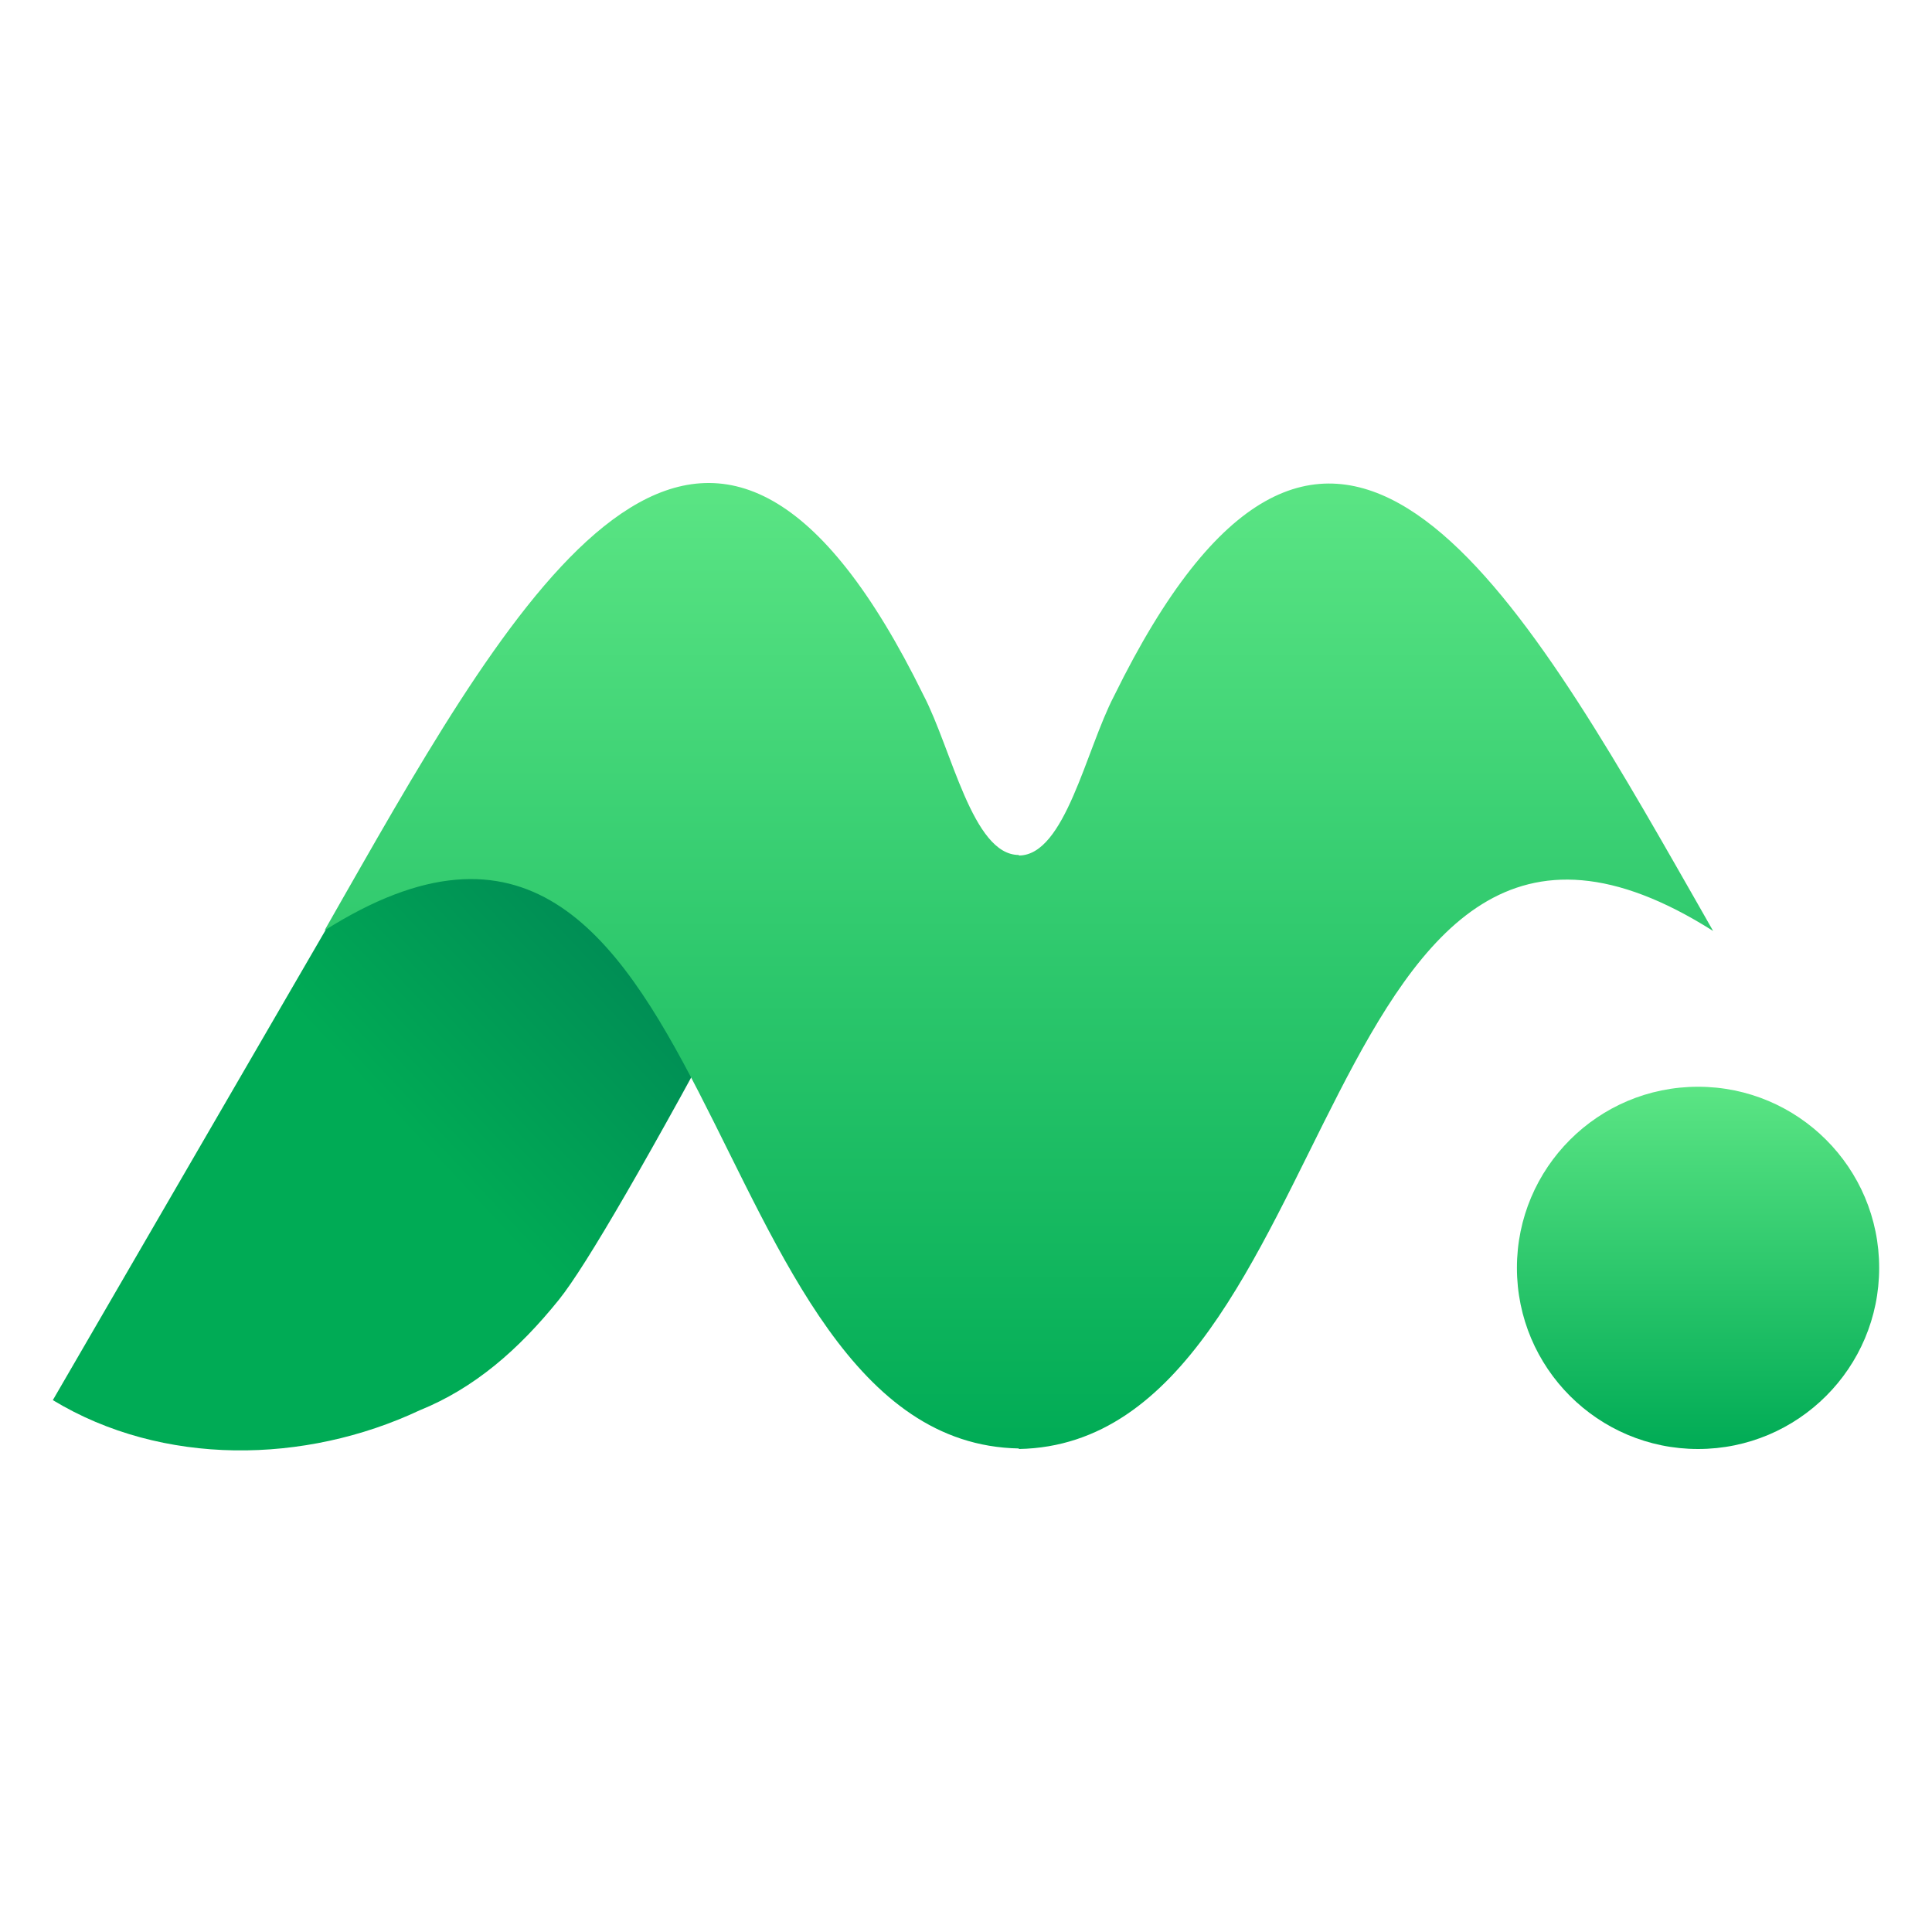
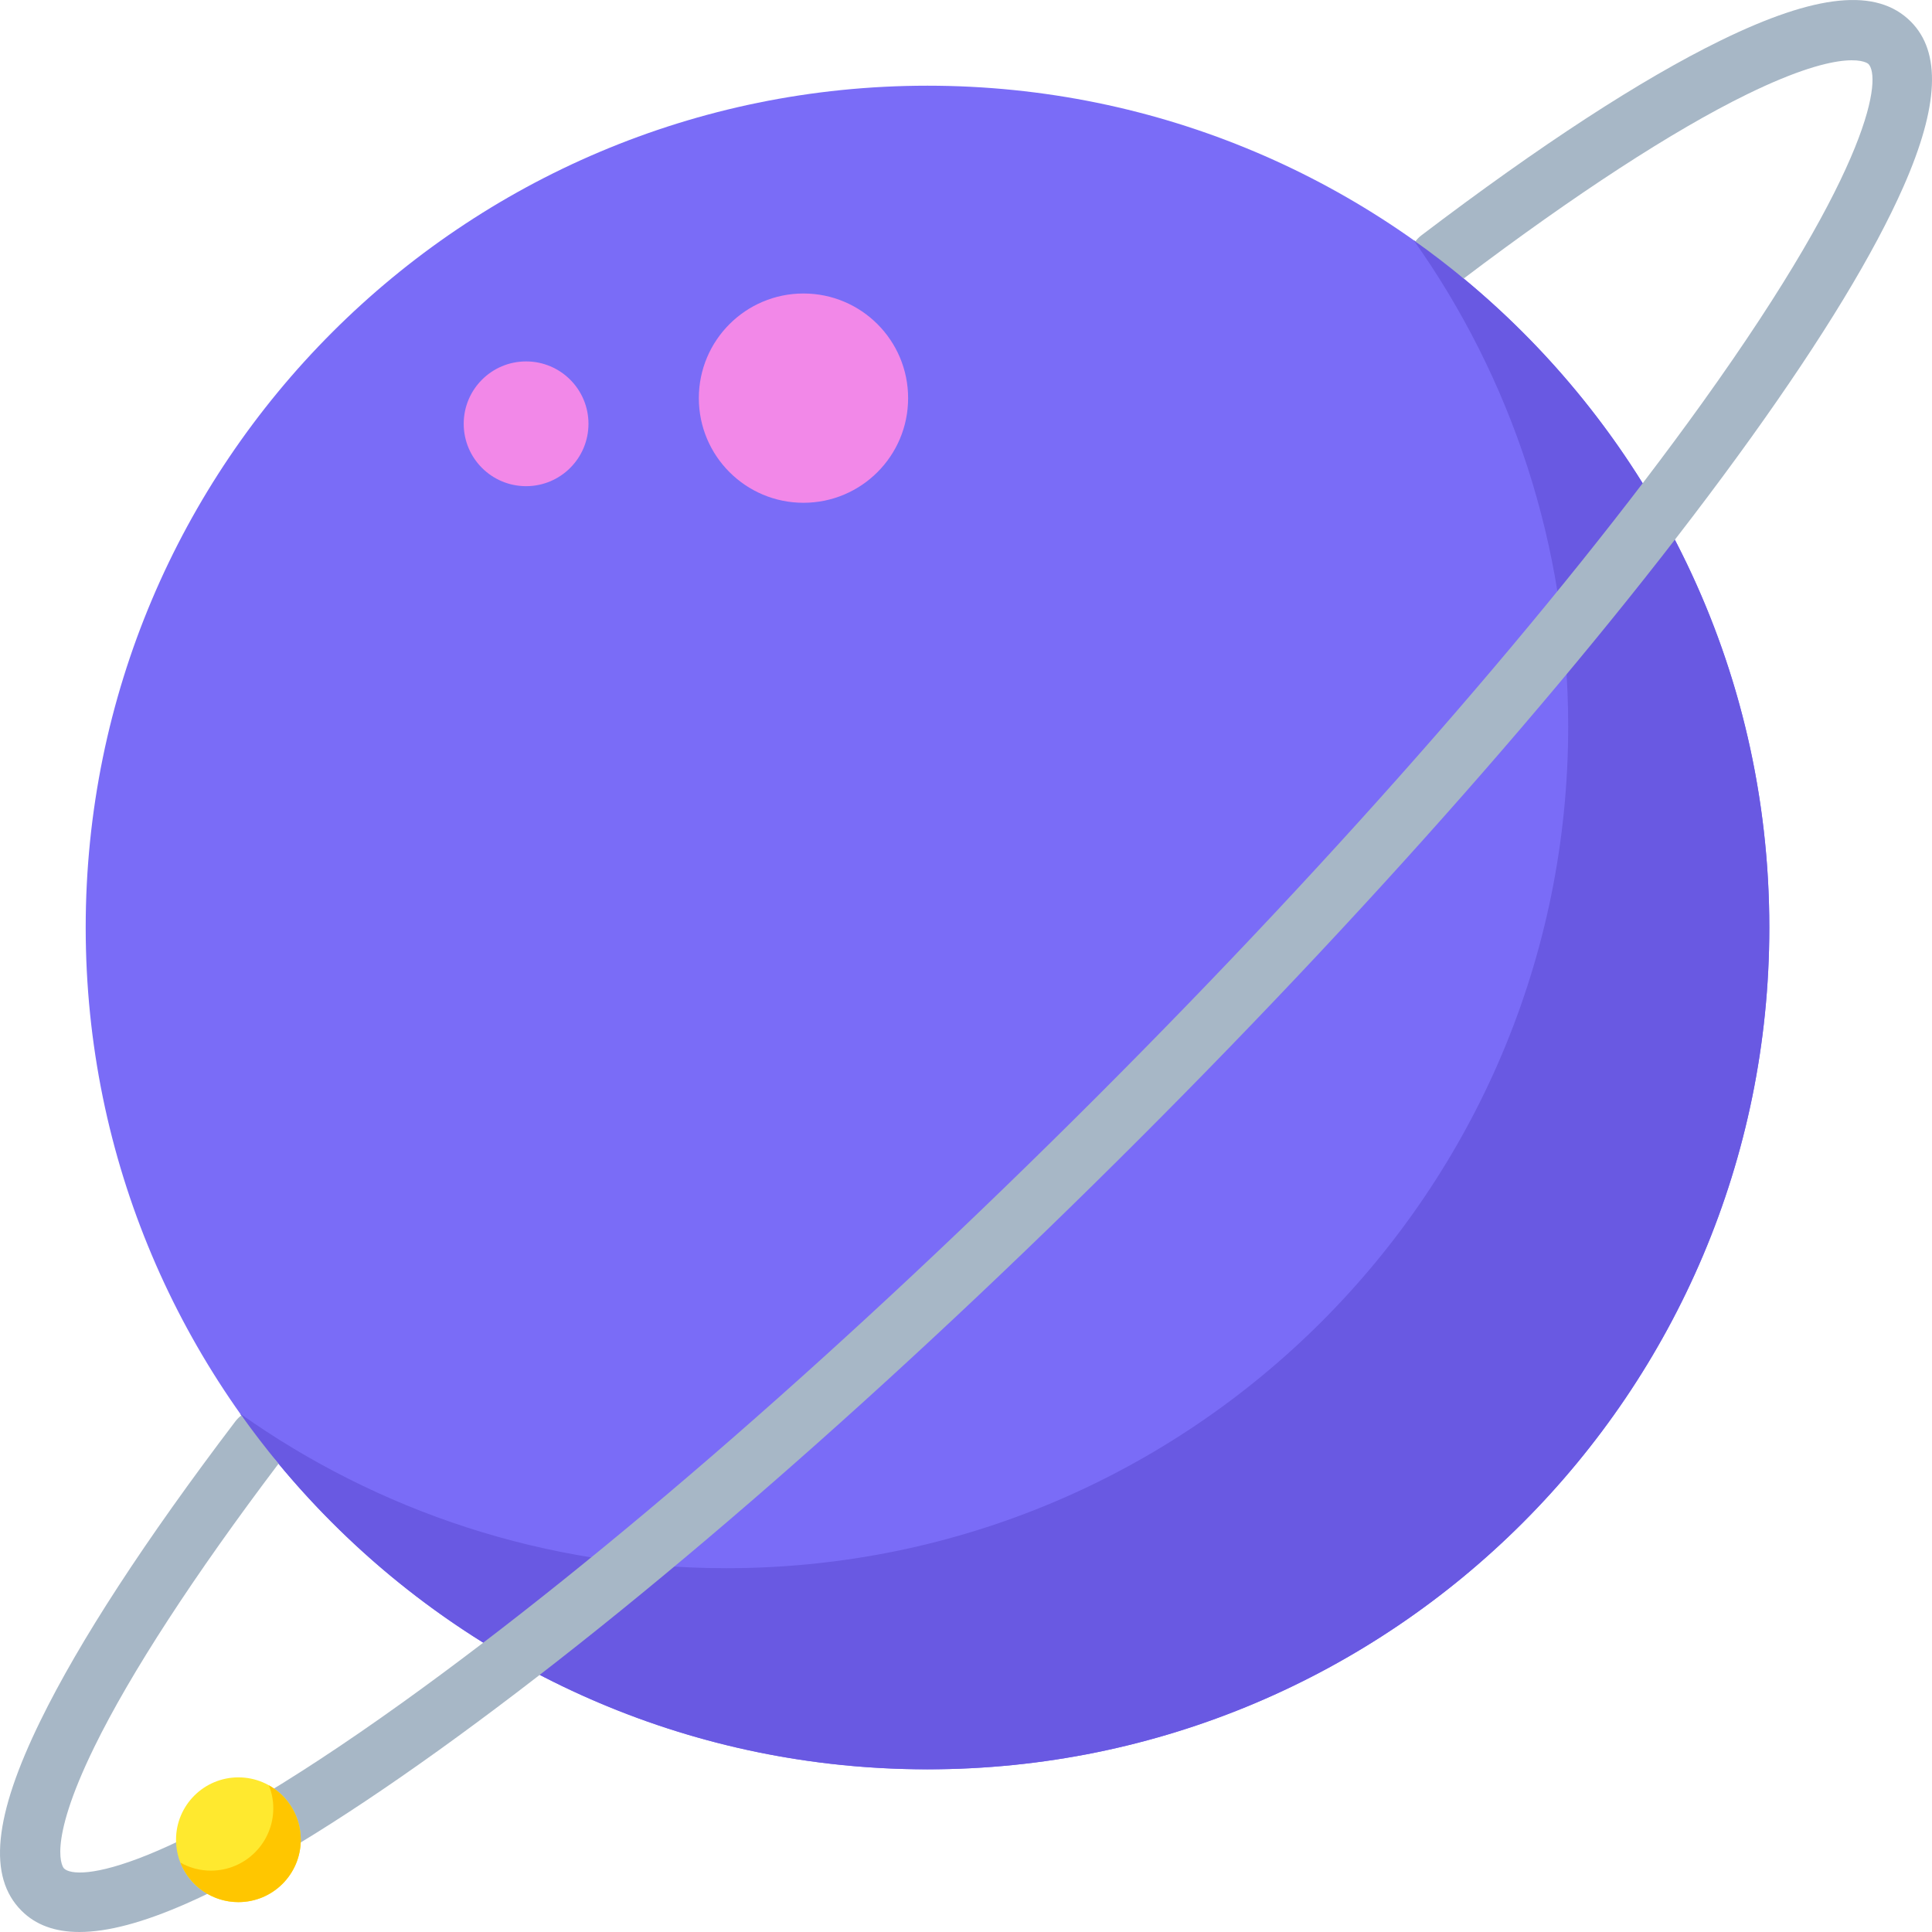
- <svg xmlns="http://www.w3.org/2000/svg" height="512" viewBox="0 0 512 512" width="512">
-   <linearGradient id="a" x1="100%" x2="50%" y1="5.663%" y2="50%">
-     <stop offset="0" stop-color="#007b55" />
-     <stop offset="1" stop-color="#00ab55" />
-   </linearGradient>
-   <linearGradient id="b" x1="50%" x2="50%" y1="0%" y2="100%">
-     <stop offset="0" stop-color="#5be584" />
-     <stop offset="1" stop-color="#00ab55" />
-   </linearGradient>
-   <g fill="none" fill-rule="evenodd" transform="translate(14 128)">
-     <path d="m92.807 83.107c44.289 22.889 46.308 23.935 46.401 23.98.012.009.642.333 44.793 23.153-26.072 48.54-42.693 77.266-49.868 86.179-10.759 13.37-22.495 23.493-36.93 29.334-30.346 14.262-68.07 14.929-97.202-2.704z" fill="url(#a)" />
-     <g fill="url(#b)">
-       <path d="m430.31 101.726c-46.271-80.956-94.1-157.228-149.043-45.344-7.516 14.383-12.995 42.337-25.267 42.337v-.142c-12.272 0-17.749-27.953-25.265-42.337-54.945-111.885-102.774-35.612-149.045 45.344-3.482 6.105-6.827 11.932-9.69 16.996 106.038-67.127 97.11 135.666 184 137.278v.142c86.891-1.611 77.962-204.405 184-137.28-2.861-5.062-6.206-10.889-9.69-16.994" />
-       <path d="m436 256c26.509 0 48-21.491 48-48s-21.491-48-48-48-48 21.491-48 48 21.491 48 48 48" />
-     </g>
+ <svg xmlns="http://www.w3.org/2000/svg" version="1.1" id="Capa_1" x="0px" y="0px" viewBox="0 0 512 512" style="enable-background:new 0 0 512 512;" xml:space="preserve">
+   <circle style="fill:#7A6CF7;" cx="245.8" cy="245.801" r="223.09" />
+   <path style="fill:#6959E2;" d="M374.637,63.659c25.789,36.391,40.95,80.845,40.95,128.841c0,123.208-99.88,223.088-223.088,223.088  c-47.997,0-92.451-15.16-128.841-40.949c1.777,2.508,2.605,5.978,4.482,8.408c1.445,1.871,3.92,2.719,5.423,4.542  c40.916,49.645,102.878,81.297,172.234,81.297c123.208,0,223.088-99.88,223.088-223.088c0-69.26-31.564-131.145-81.09-172.063  c-1.675-1.384-3.37-4.744-5.086-6.079C380.065,65.597,377.374,65.598,374.637,63.659z" />
+   <g>
+     <circle style="fill:#F288E8;" cx="212.93" cy="105.511" r="27.731" />
+     <circle style="fill:#F288E8;" cx="139.42" cy="112.311" r="16.531" />
  </g>
+   <path style="fill:#A7B7C6;" d="M506.37,5.708c-8.991-8.991-25.009-7.391-50.408,5.036c-21.072,10.31-47.752,27.685-79.297,51.642  c-0.616,0.468-1.139,1.011-1.578,1.602c4.387,3.126,8.661,6.399,12.804,9.827c29.616-22.391,55.544-39.258,75.052-48.804  c26.729-13.078,32.144-8.124,32.195-8.072c3.309,3.309,1.845,25.908-44.062,89.88c-38.377,53.48-95.348,118.769-160.418,183.839  S160.299,412.7,106.819,451.077c-63.97,45.905-86.57,47.37-89.88,44.061c-0.052-0.052-5.006-5.467,8.072-32.195  c9.546-19.509,26.414-45.438,48.805-75.055c-3.427-4.143-6.711-8.408-9.836-12.795c-0.589,0.437-1.129,0.958-1.595,1.571  c-23.956,31.546-41.331,58.225-51.642,79.297c-12.427,25.399-14.028,41.417-5.036,50.408c3.752,3.752,8.838,5.63,15.339,5.63  c7.52,0,16.935-2.513,28.369-7.547c17.62-7.755,40.049-21.372,66.665-40.471c54.16-38.865,120.148-96.43,185.81-162.092  s123.227-131.65,162.092-185.81c19.099-26.616,32.716-49.045,40.472-66.665C513.837,28.098,514.463,13.802,506.37,5.708z" />
+   <circle style="fill:#FFE92F;" cx="63.18" cy="487.551" r="16.531" />
+   <path style="fill:#FFC600;" d="M71.26,473.136c0.744,1.882,1.166,3.926,1.166,6.072c0,9.13-7.401,16.531-16.531,16.531  c-2.939,0-5.693-0.775-8.084-2.119c2.422,6.122,8.381,10.459,15.364,10.459c9.13,0,16.531-7.401,16.531-16.531  C79.707,481.356,76.298,475.968,71.26,473.136z" />
+   <g>
+ </g>
+   <g>
+ </g>
+   <g>
+ </g>
+   <g>
+ </g>
+   <g>
+ </g>
+   <g>
+ </g>
+   <g>
+ </g>
+   <g>
+ </g>
+   <g>
+ </g>
+   <g>
+ </g>
+   <g>
+ </g>
+   <g>
+ </g>
+   <g>
+ </g>
+   <g>
+ </g>
+   <g>
+ </g>
</svg>
